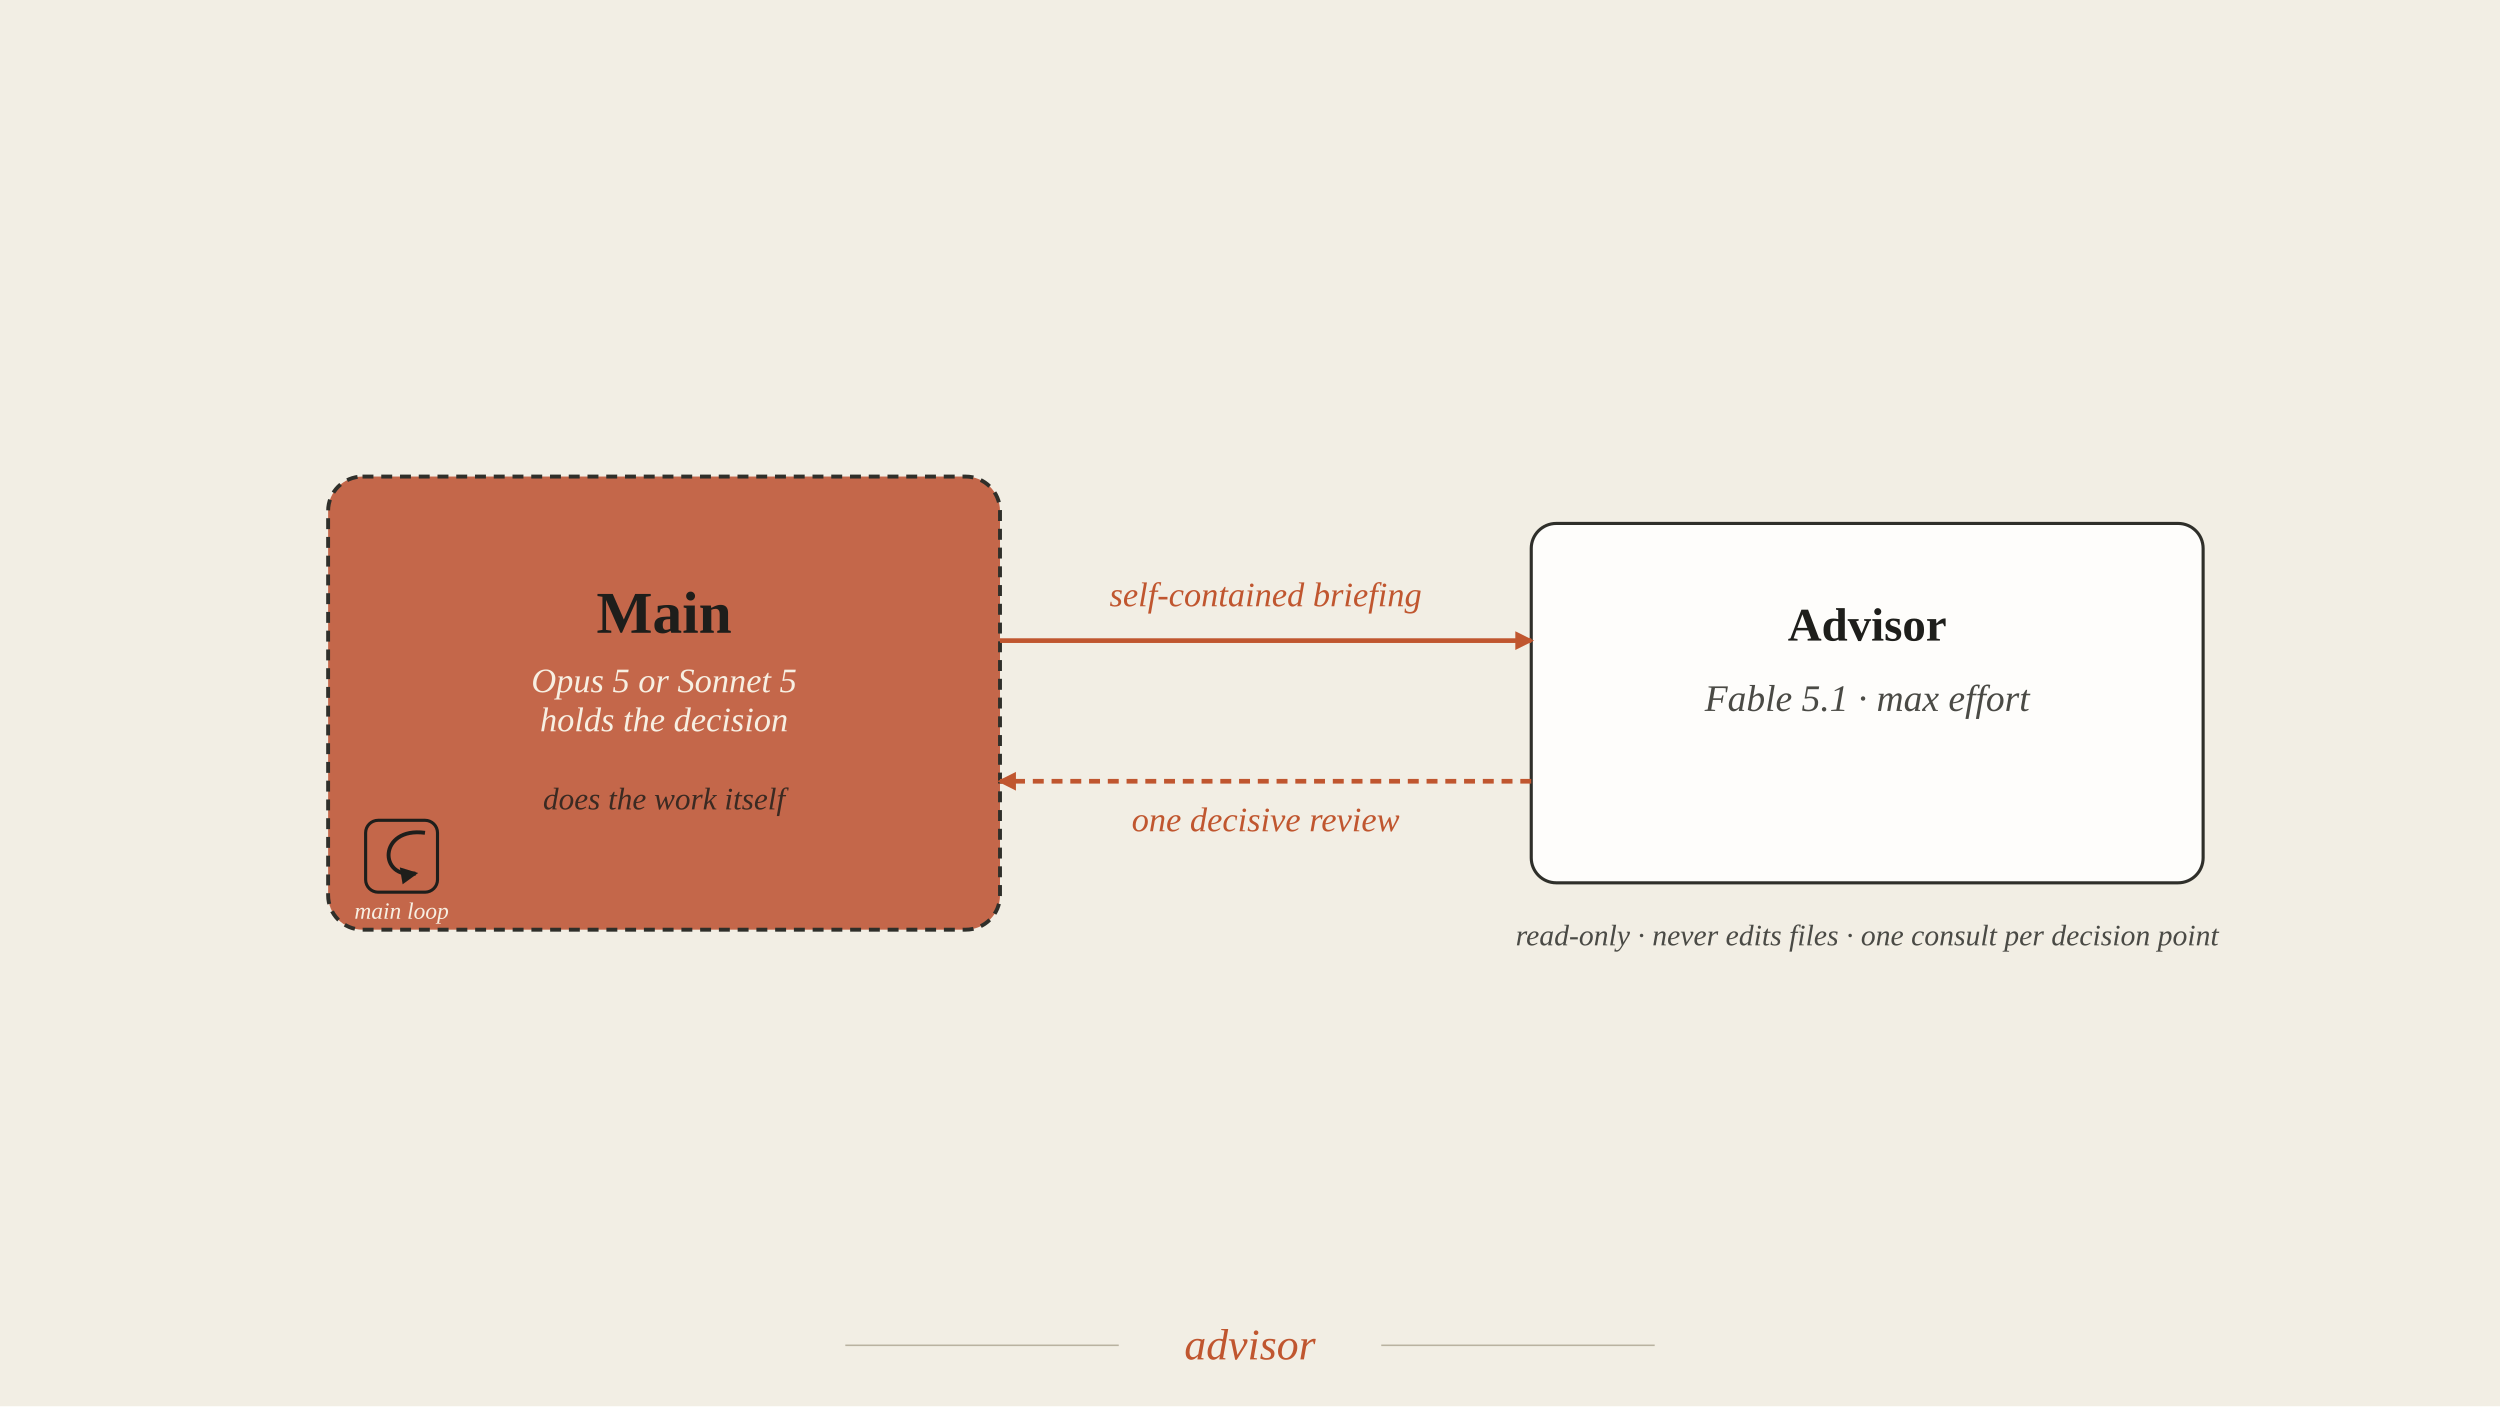
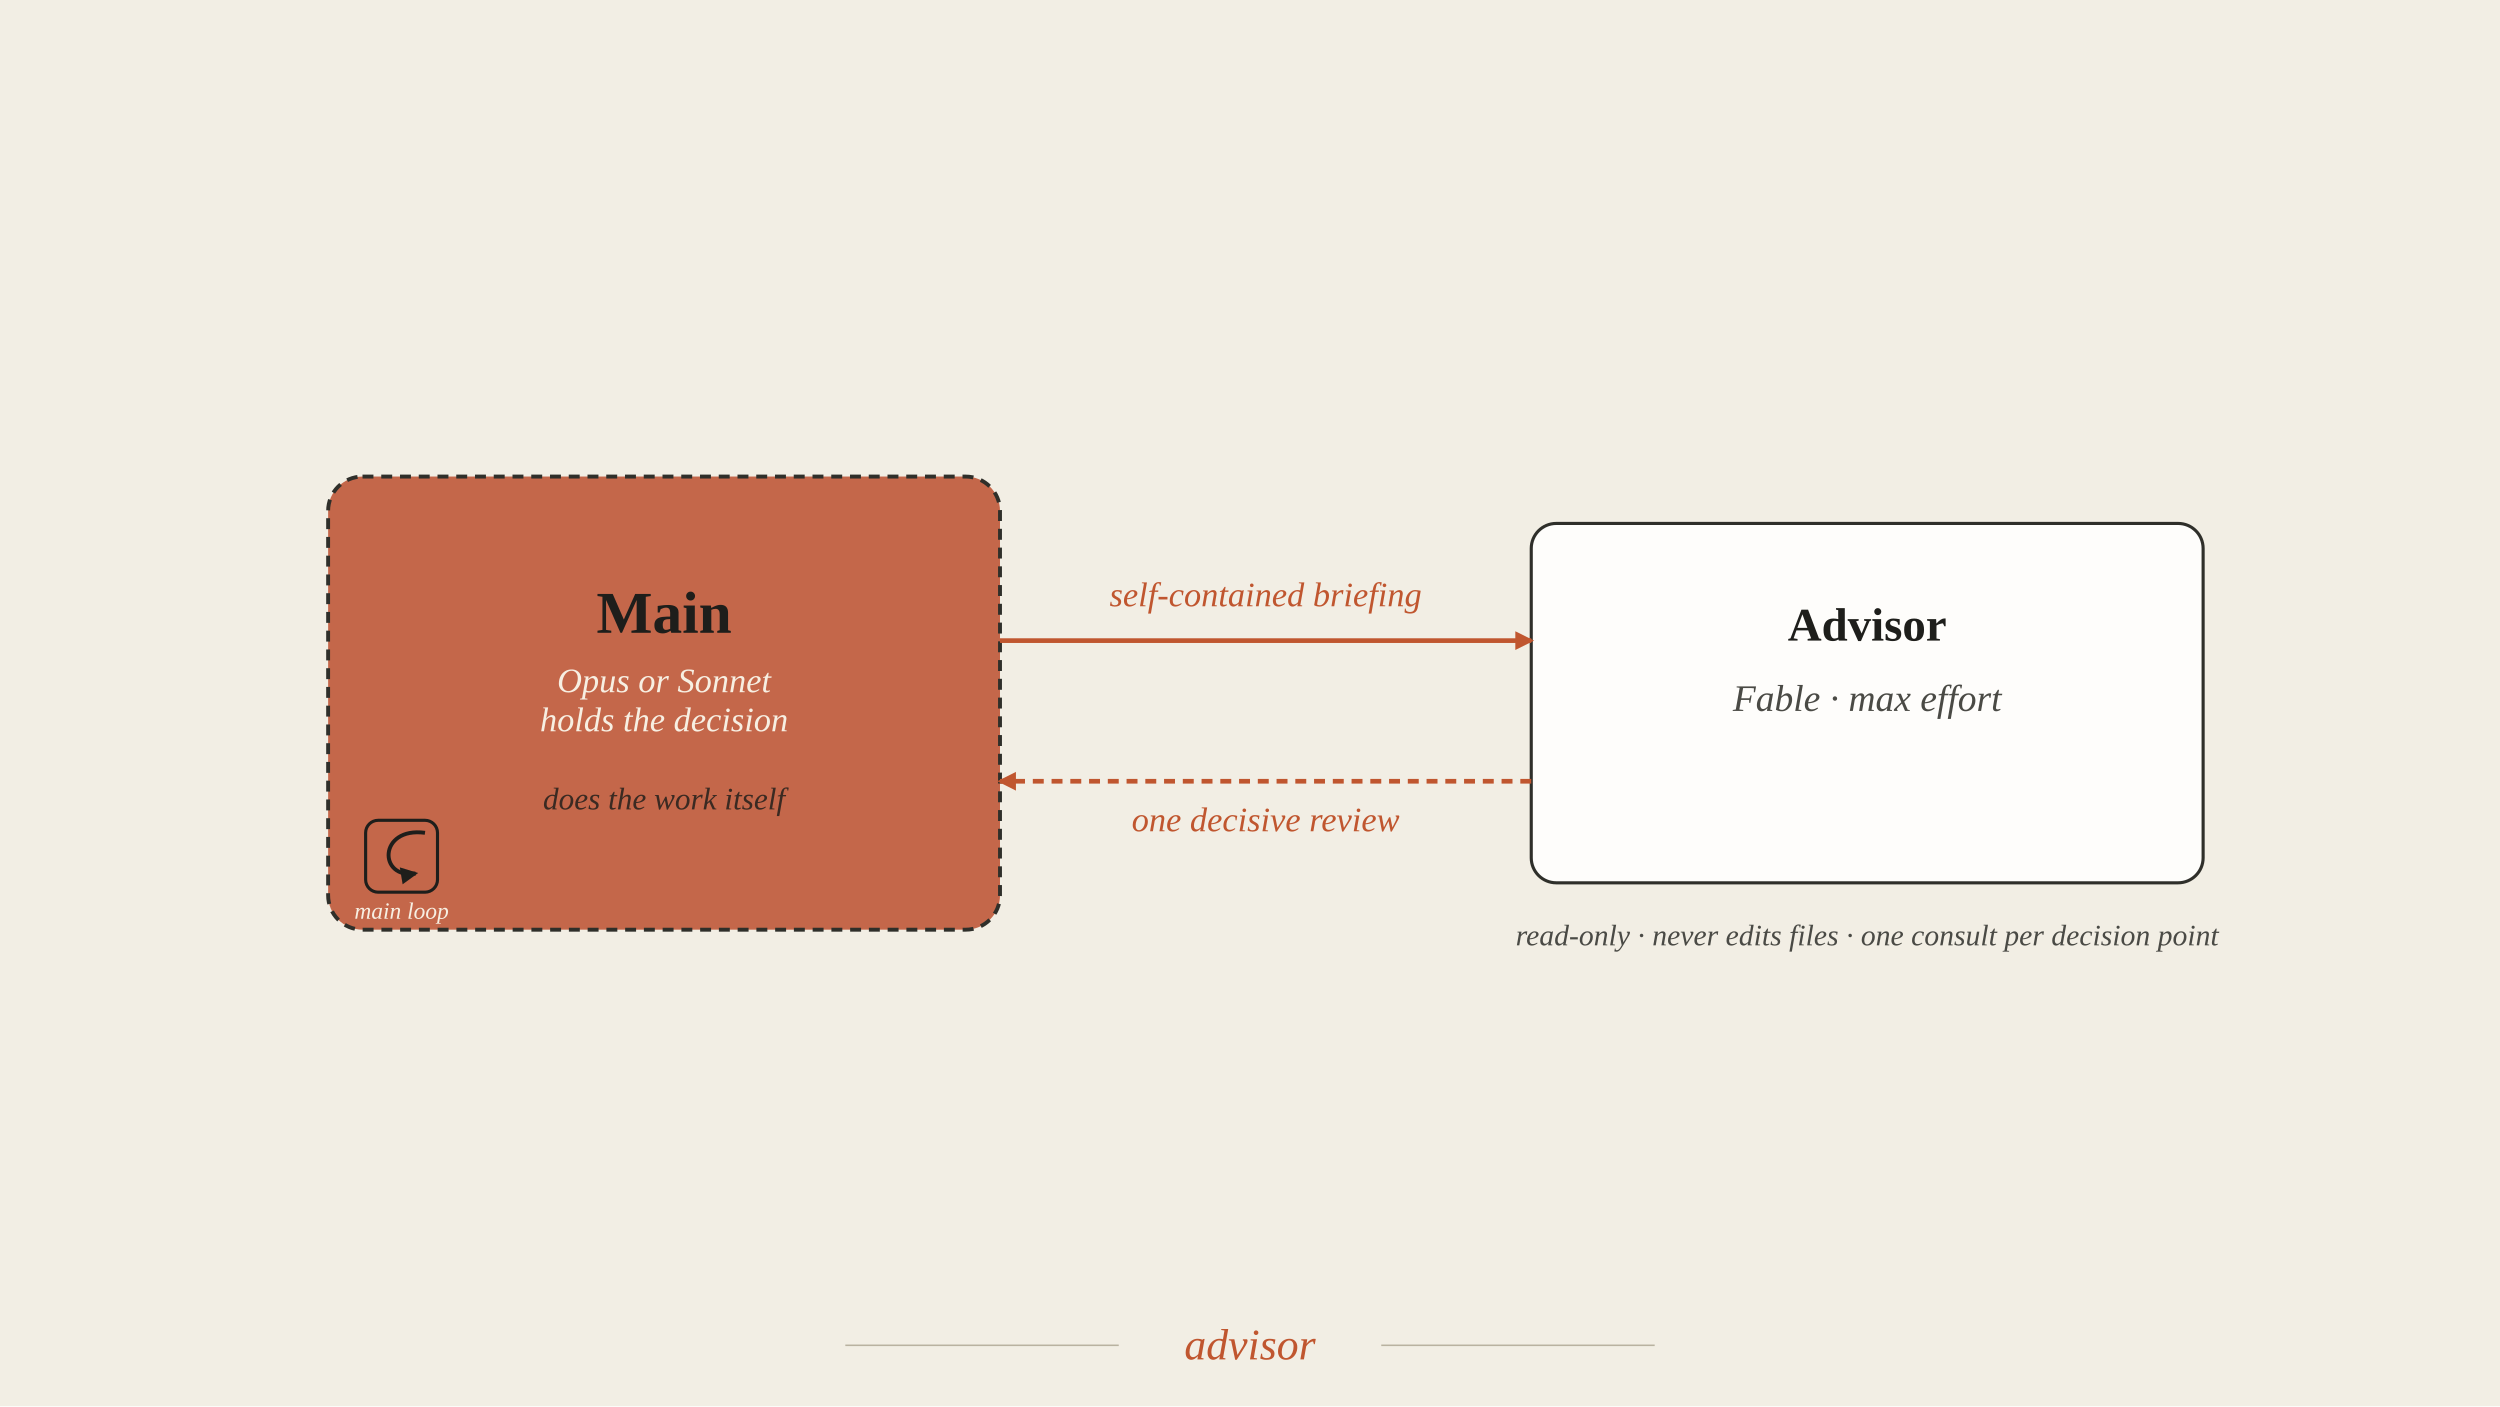
<svg xmlns="http://www.w3.org/2000/svg" viewBox="0 0 1600 900" width="1600" height="900" role="img">
  <defs>
    <marker id="ah-o" viewBox="0 0 10 10" refX="8.5" refY="5" markerWidth="12" markerHeight="12" orient="auto" markerUnits="userSpaceOnUse">
      <path d="M0,0 L10,5 L0,10 z" fill="#C0562F" />
    </marker>
    <marker id="ah-k" viewBox="0 0 10 10" refX="8.5" refY="5" markerWidth="11" markerHeight="11" orient="auto" markerUnits="userSpaceOnUse">
      <path d="M0,0 L10,5 L0,10 z" fill="#1E1E1B" />
    </marker>
  </defs>
  <rect x="0" y="0" width="1600" height="900" fill="#F2EEE4" />
  <rect x="210" y="305" width="430" height="290" rx="22" ry="22" fill="#C4674A" stroke="#2F2F2A" stroke-width="2.5" stroke-dasharray="7 5" />
  <text x="425" y="405" font-family="Georgia, 'Times New Roman', serif" font-size="38" fill="#1E1E1B" font-weight="bold" text-anchor="middle">Main</text>
-   <text x="425" y="443" font-family="Georgia, 'Times New Roman', serif" font-size="22" fill="#F7EFE2" font-style="italic" text-anchor="middle">Opus 5 or Sonnet 5</text>
+   <text x="425" y="443" font-family="Georgia, 'Times New Roman', serif" font-size="22" fill="#F7EFE2" font-style="italic" text-anchor="middle">Opus or Sonnet</text>
  <text x="425" y="468" font-family="Georgia, 'Times New Roman', serif" font-size="22" fill="#F7EFE2" font-style="italic" text-anchor="middle">holds the decision</text>
  <text x="425" y="518" font-family="Georgia, 'Times New Roman', serif" font-size="20" fill="#3B2A22" font-style="italic" text-anchor="middle">does the work itself</text>
  <rect x="234" y="525" width="46" height="46" rx="8" ry="8" fill="none" stroke="#1E1E1B" stroke-width="2" />
  <path d="M 272 533 C 242 529, 242 563, 266 559" fill="none" stroke="#1E1E1B" stroke-width="2.5" marker-end="url(#ah-k)" />
  <text x="257" y="588" font-family="Georgia, 'Times New Roman', serif" font-size="15" fill="#F7EFE2" font-style="italic" text-anchor="middle">main loop</text>
  <rect x="980" y="335" width="430" height="230" rx="16" ry="16" fill="#FEFDFB" stroke="#2F2F2A" stroke-width="2" />
  <text x="1195" y="410" font-family="Georgia, 'Times New Roman', serif" font-size="30" fill="#1E1E1B" font-weight="bold" text-anchor="middle">Advisor</text>
-   <text x="1195" y="455" font-family="Georgia, 'Times New Roman', serif" font-size="24" fill="#4A4A45" font-style="italic" text-anchor="middle">Fable 5.1 · max effort</text>
+   <text x="1195" y="455" font-family="Georgia, 'Times New Roman', serif" font-size="24" fill="#4A4A45" font-style="italic" text-anchor="middle">Fable · max effort</text>
  <line x1="640" y1="410" x2="980" y2="410" stroke="#C0562F" stroke-width="3" marker-end="url(#ah-o)" />
  <text x="810" y="388" font-family="Georgia, 'Times New Roman', serif" font-size="22" fill="#C0562F" font-style="italic" text-anchor="middle">self-contained briefing</text>
  <line x1="980" y1="500" x2="640" y2="500" stroke="#C0562F" stroke-width="3" stroke-dasharray="7 5" marker-end="url(#ah-o)" />
  <text x="810" y="532" font-family="Georgia, 'Times New Roman', serif" font-size="22" fill="#C0562F" font-style="italic" text-anchor="middle">one decisive review</text>
  <text x="1195" y="605" font-family="Georgia, 'Times New Roman', serif" font-size="19" fill="#4A4A45" font-style="italic" text-anchor="middle">read-only · never edits files · one consult per decision point</text>
  <line x1="541" y1="861" x2="716" y2="861" stroke="#B9B2A0" stroke-width="1" />
  <line x1="884" y1="861" x2="1059" y2="861" stroke="#B9B2A0" stroke-width="1" />
  <text x="800" y="870" font-family="Georgia, 'Times New Roman', serif" font-size="28" fill="#C0562F" font-style="italic" text-anchor="middle">advisor</text>
</svg>
